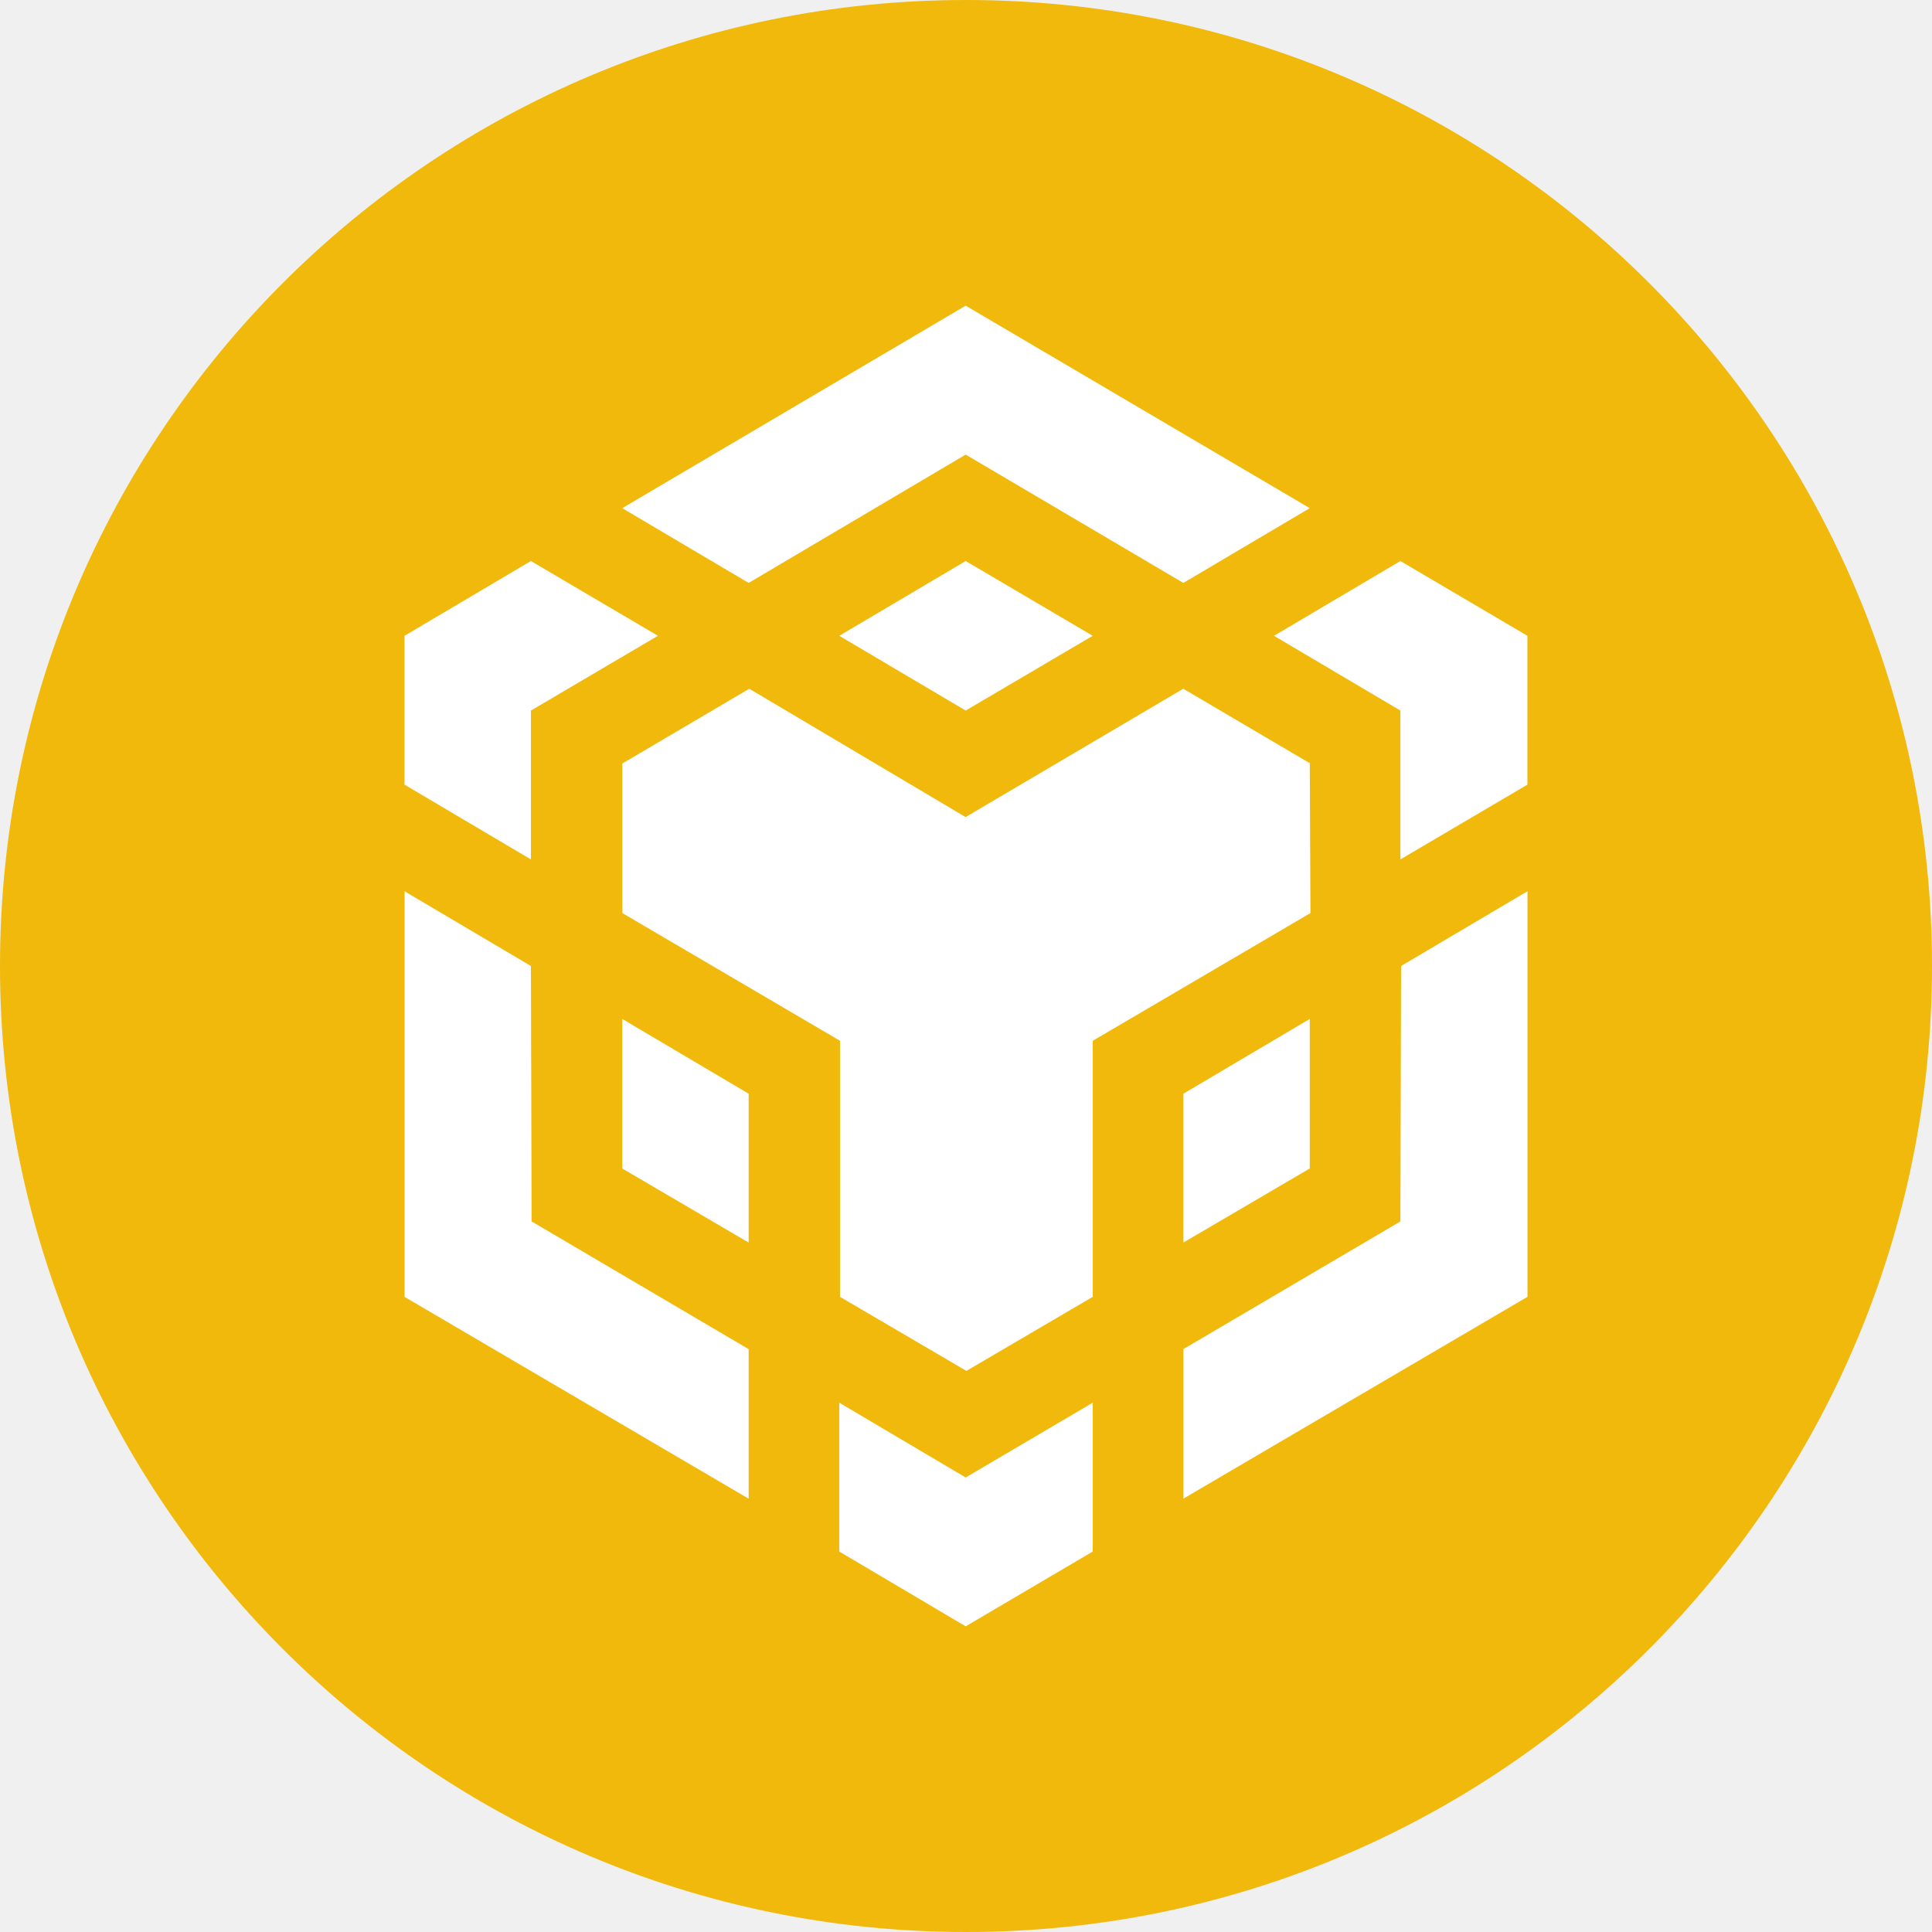
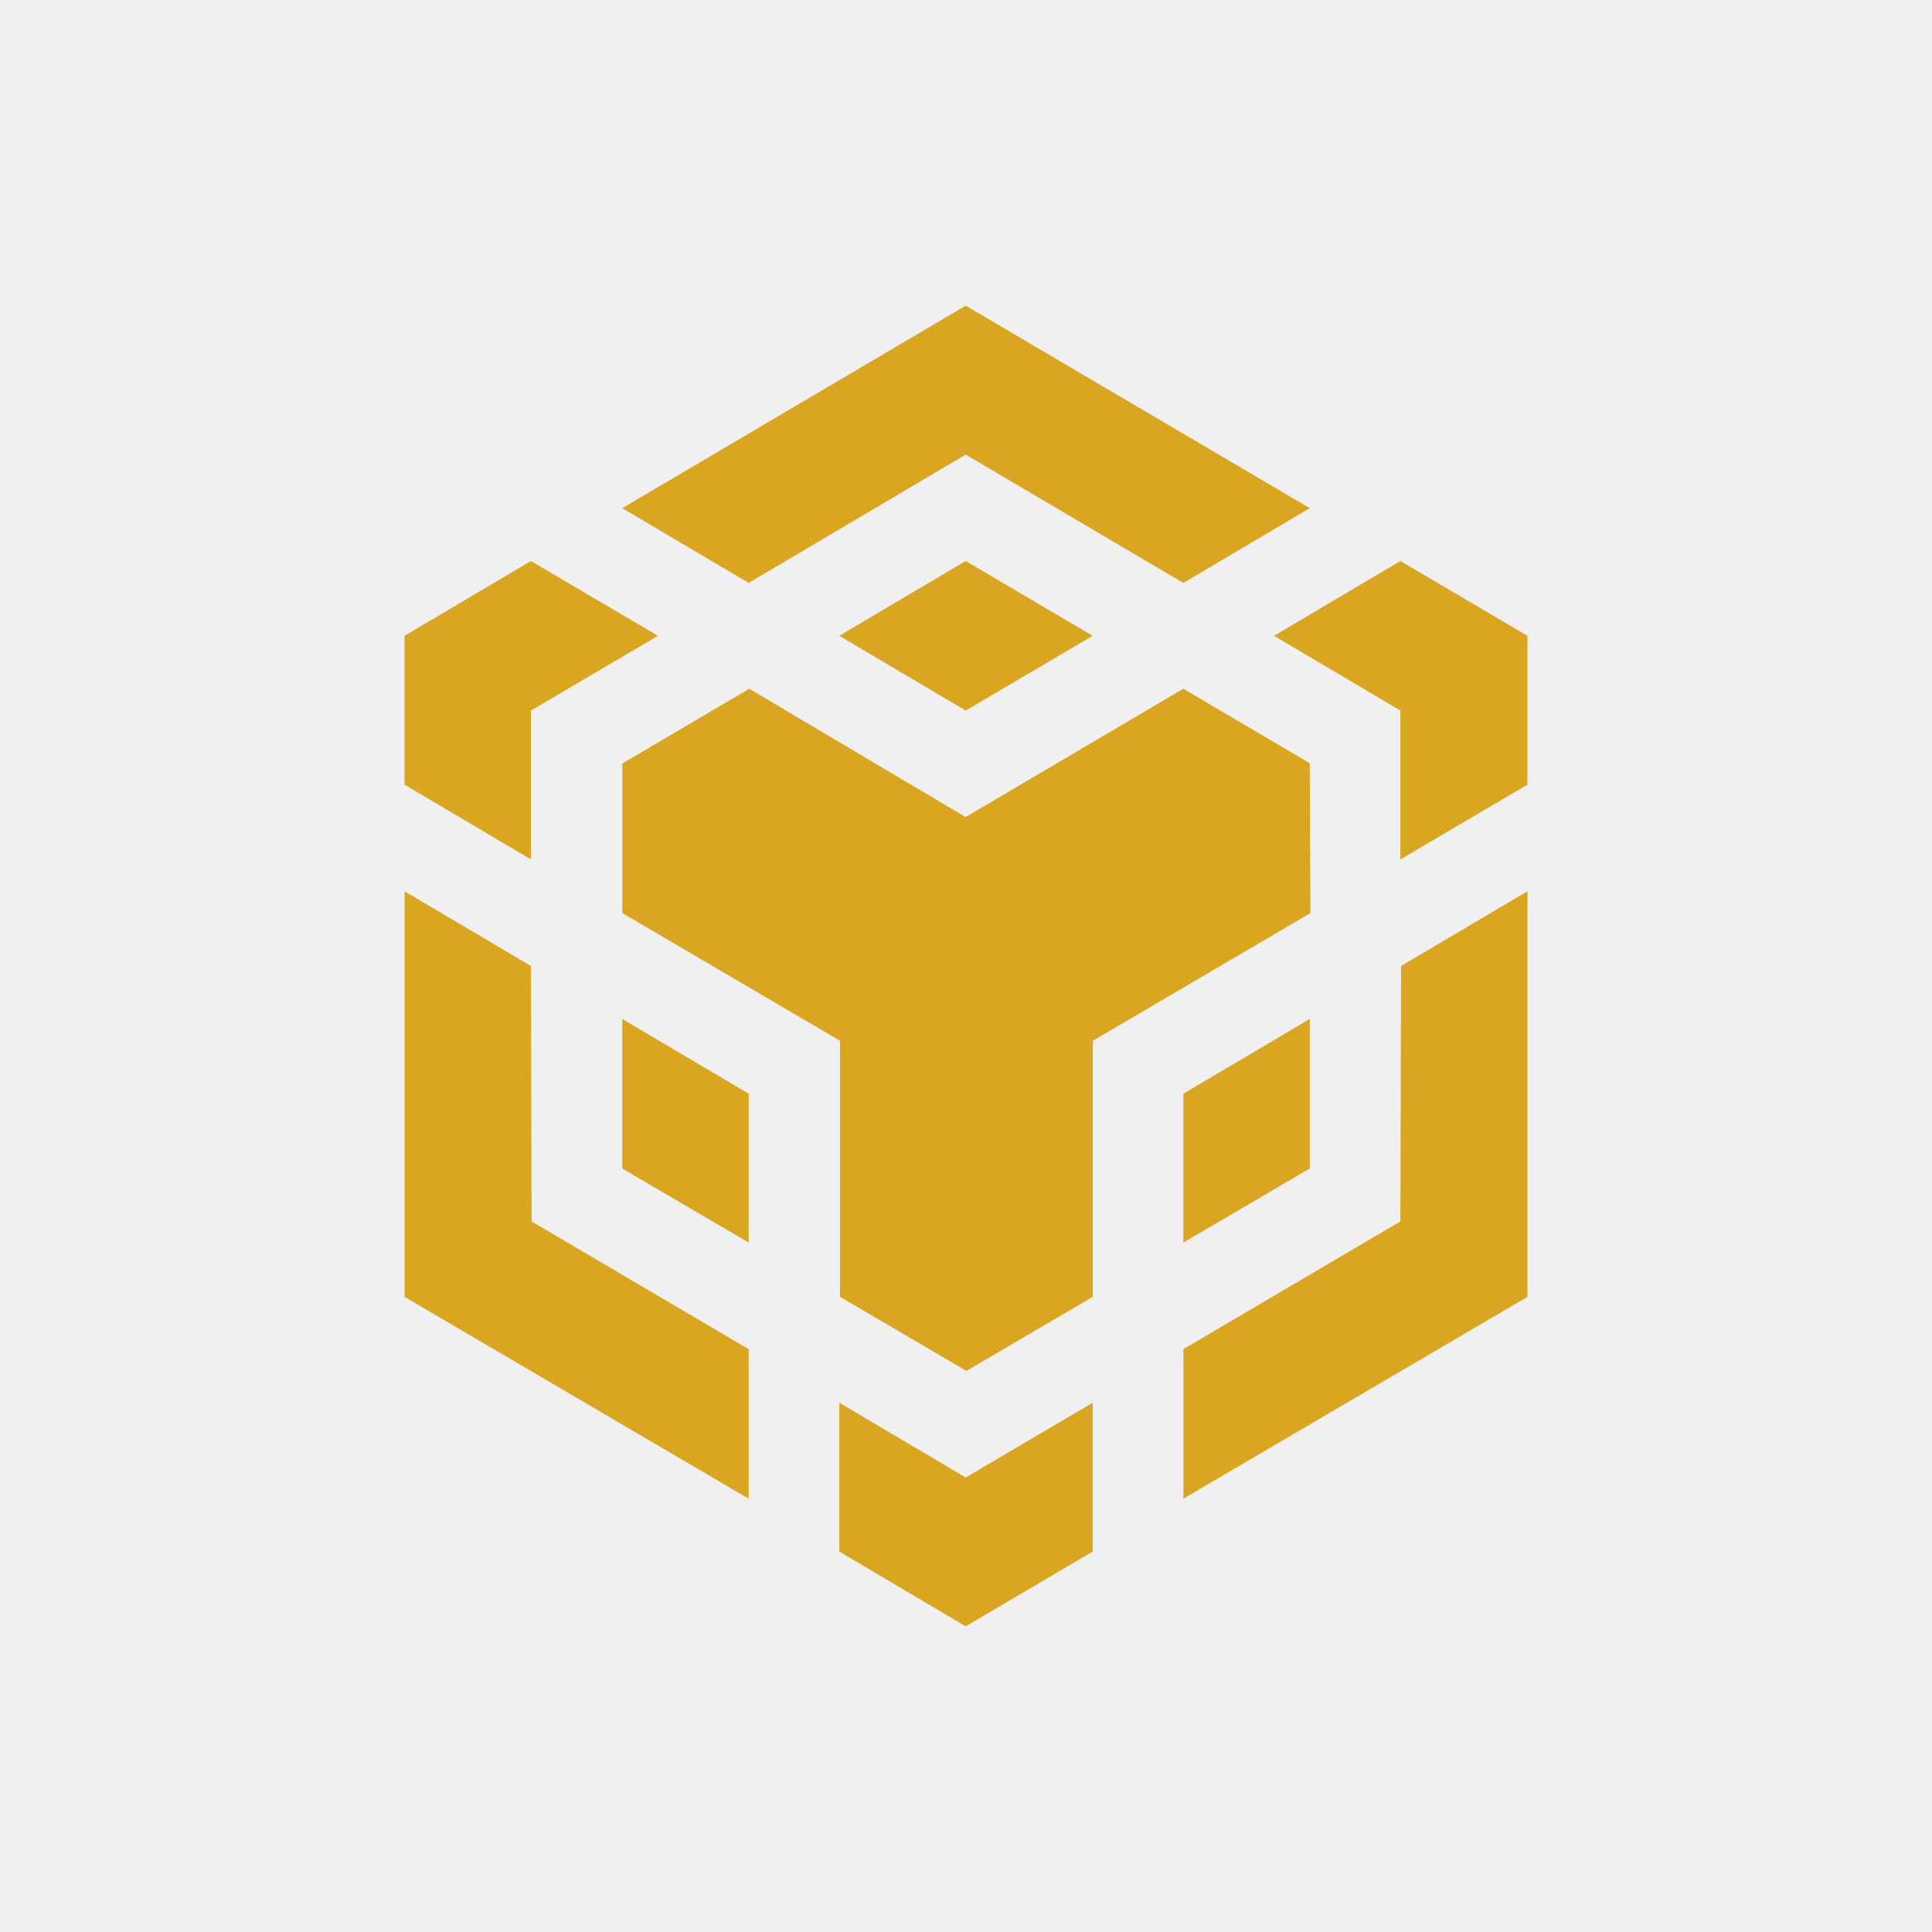
- <svg xmlns="http://www.w3.org/2000/svg" version="1.1" id="Layer_1" x="0px" y="0px" viewBox="0 0 2496 2496" style="enable-background:new 0 0 2496 2496;" xml:space="preserve">
-   <g>
-     <path style="fill-rule:evenodd;clip-rule:evenodd;fill:#F0B90B;" d="M1248,0c689.3,0,1248,558.7,1248,1248s-558.7,1248-1248,1248   S0,1937.3,0,1248S558.7,0,1248,0L1248,0z" />
-     <path style="fill:#FFFFFF;" d="M685.9,1248l0.9,330l280.4,165v193.2l-444.5-260.7v-524L685.9,1248L685.9,1248z M685.9,918v192.3   l-163.3-96.6V821.4l163.3-96.6l164.1,96.6L685.9,918L685.9,918z M1084.3,821.4l163.3-96.6l164.1,96.6L1247.6,918L1084.3,821.4   L1084.3,821.4z" />
-     <path style="fill:#FFFFFF;" d="M803.9,1509.6v-193.2l163.3,96.6v192.3L803.9,1509.6L803.9,1509.6z M1084.3,1812.2l163.3,96.6   l164.1-96.6v192.3l-164.1,96.6l-163.3-96.6V1812.2L1084.3,1812.2z M1645.9,821.4l163.3-96.6l164.1,96.6v192.3l-164.1,96.6V918   L1645.9,821.4L1645.9,821.4L1645.9,821.4z M1809.2,1578l0.9-330l163.3-96.6v524l-444.5,260.7v-193.2L1809.2,1578L1809.2,1578   L1809.2,1578z" />
-     <polygon style="fill:#FFFFFF;" points="1692.1,1509.6 1528.8,1605.3 1528.8,1413 1692.1,1316.4 1692.1,1509.6  " />
-     <path style="fill:#FFFFFF;" d="M1692.1,986.4l0.9,193.2l-281.2,165v330.8l-163.3,95.7l-163.3-95.7v-330.8l-281.2-165V986.4   L968,889.8l279.5,165.8l281.2-165.8l164.1,96.6H1692.1L1692.1,986.4z M803.9,656.5l443.7-261.6l444.5,261.6l-163.3,96.6   l-281.2-165.8L967.2,753.1L803.9,656.5L803.9,656.5z" />
-   </g>
+ <svg xmlns="http://www.w3.org/2000/svg" viewBox="0 0 2496 2496" xml:space="preserve">
+   <path style="fill:#daa520" d="m685.9 1248 .9 330 280.4 165v193.2l-444.5-260.7v-524zm0-330v192.3l-163.3-96.6V821.4l163.3-96.6L850 821.4zm398.4-96.6 163.3-96.6 164.1 96.6-164.1 96.6z" />
+   <path style="fill:#daa520" d="M803.9 1509.6v-193.2l163.3 96.6v192.3zm280.4 302.6 163.3 96.6 164.1-96.6v192.3l-164.1 96.6-163.3-96.6zm561.6-990.8 163.3-96.6 164.1 96.6v192.3l-164.1 96.6V918zm163.3 756.6.9-330 163.3-96.6v524l-444.5 260.7v-193.2z" />
+   <path style="fill:#daa520" d="m1692.1 1509.6-163.3 95.7V1413l163.3-96.6z" />
+   <path style="fill:#daa520" d="m1692.1 986.4.9 193.2-281.2 165v330.8l-163.3 95.7-163.3-95.7v-330.8l-281.2-165V986.4l164-96.6 279.5 165.8 281.2-165.8 164.1 96.6zM803.9 656.5l443.7-261.6 444.5 261.6-163.3 96.6-281.2-165.8-280.4 165.8z" />
</svg>
